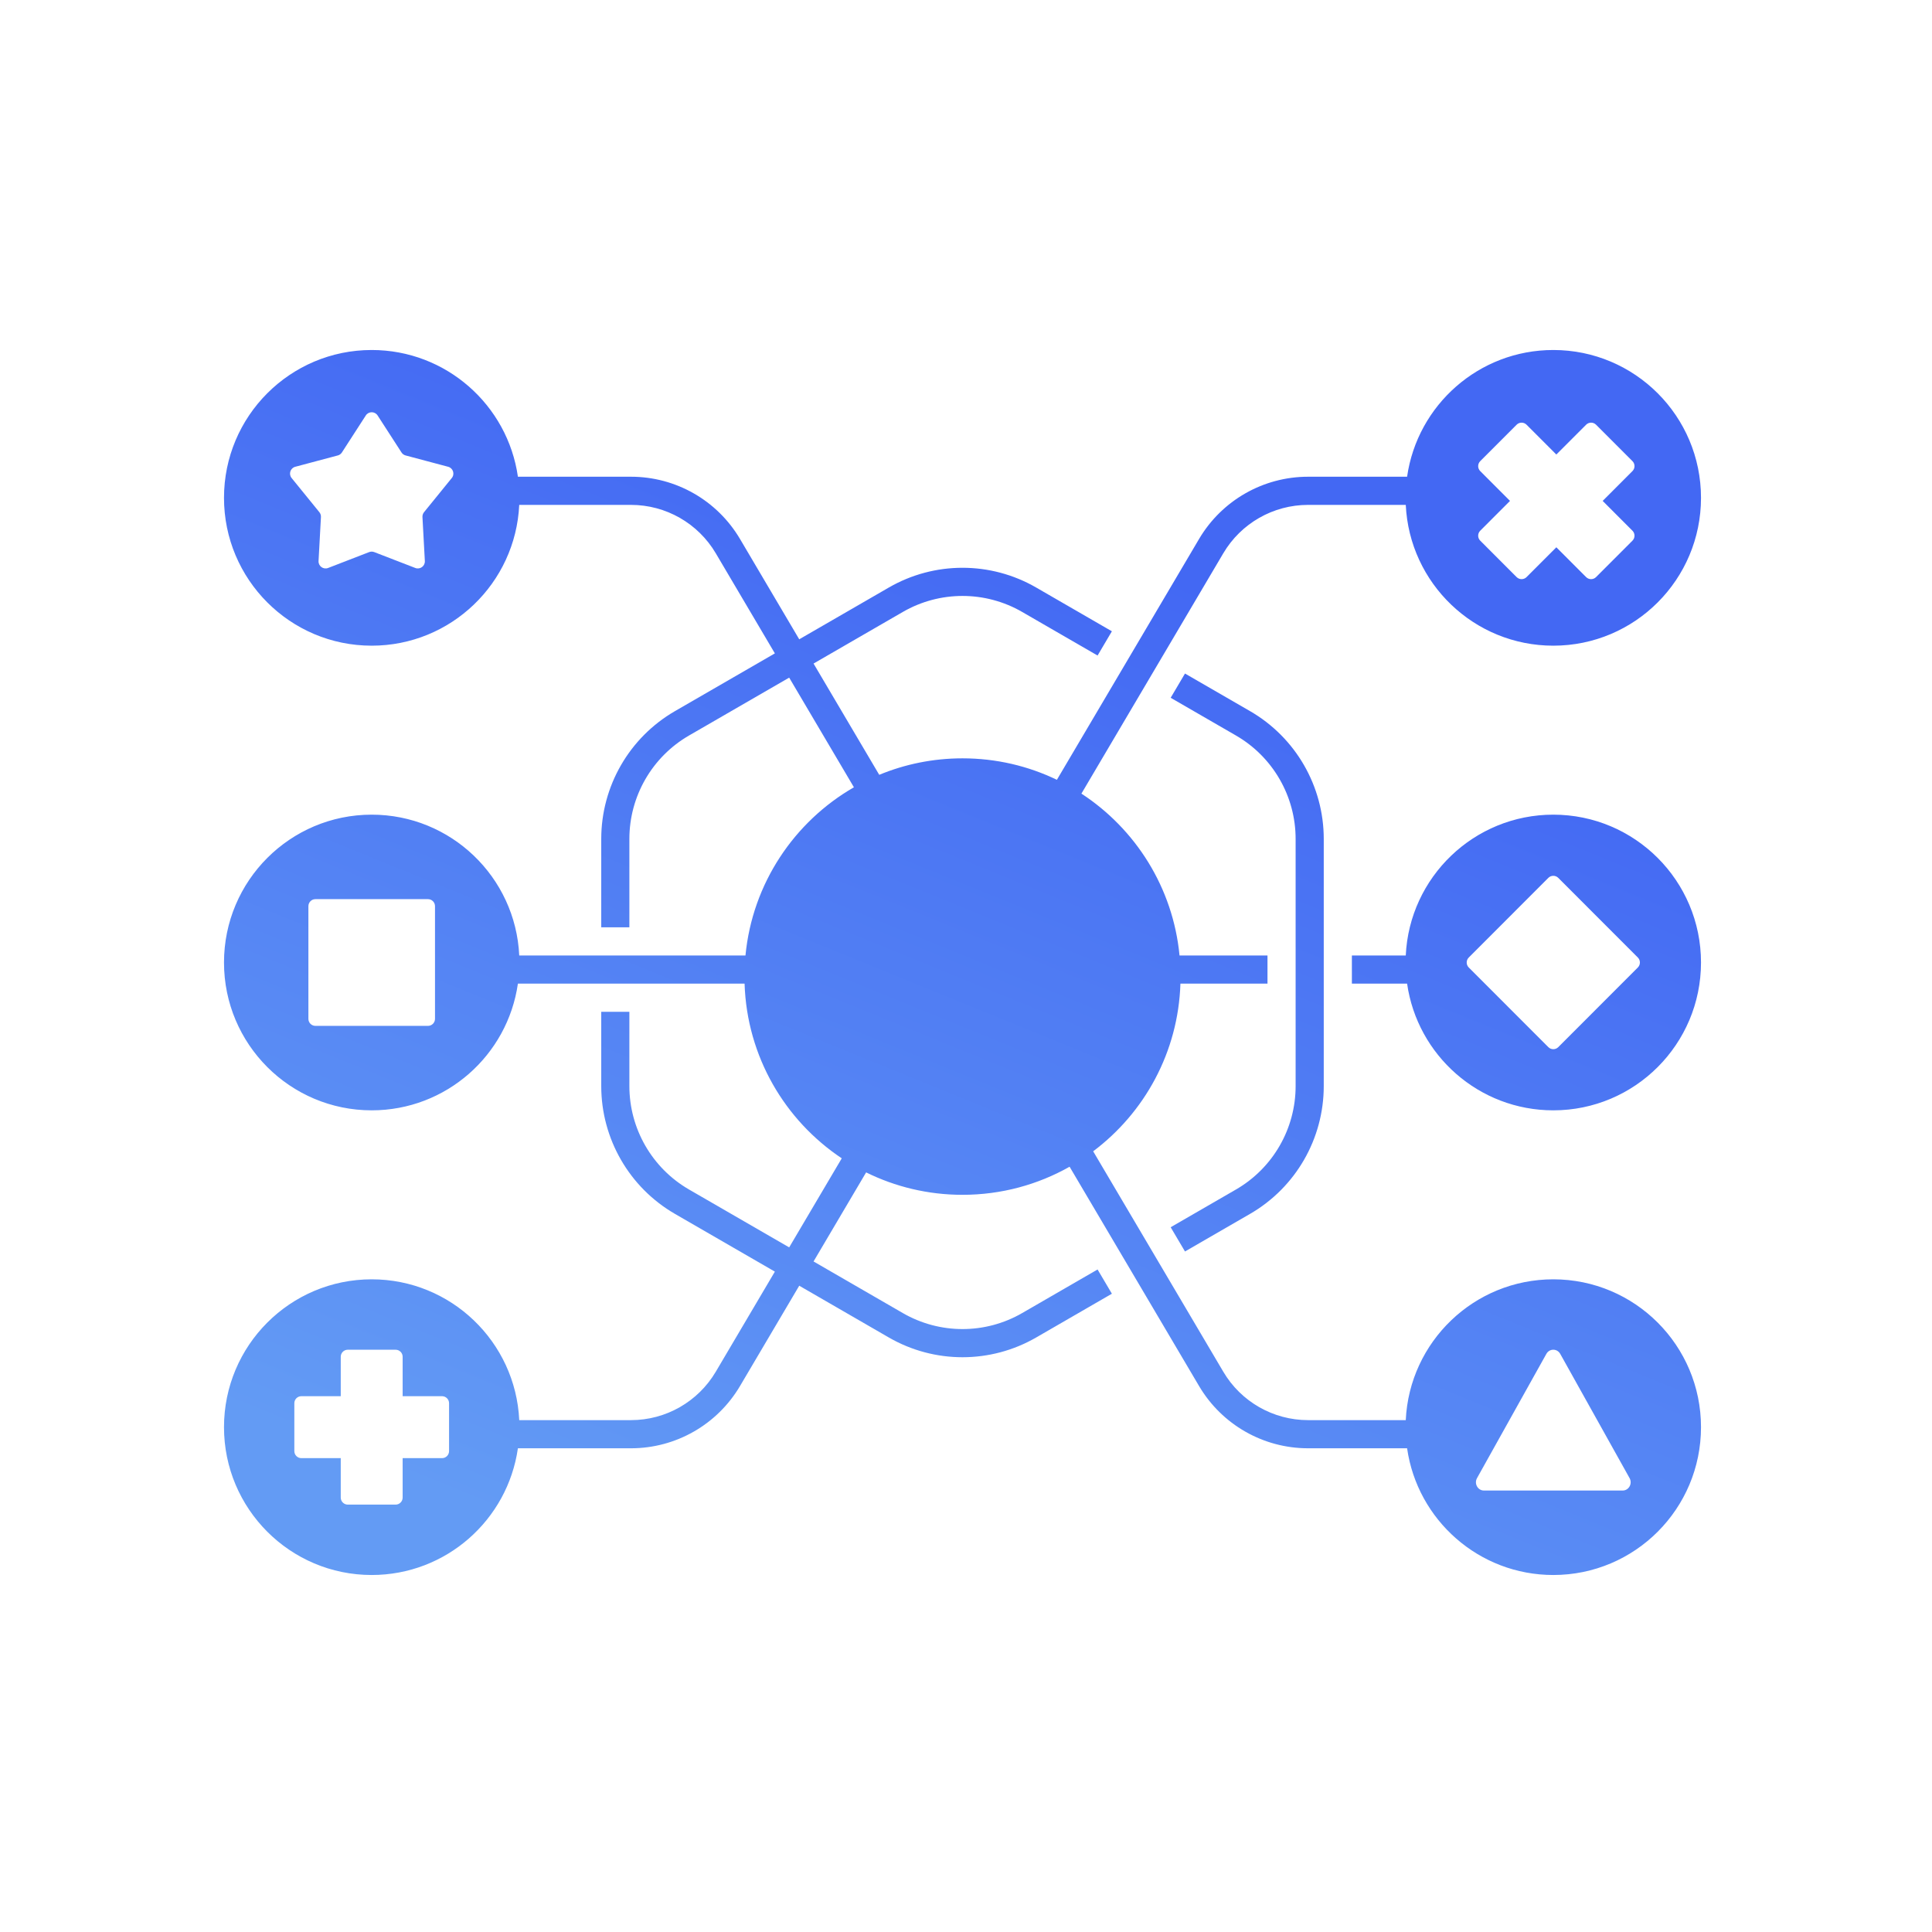
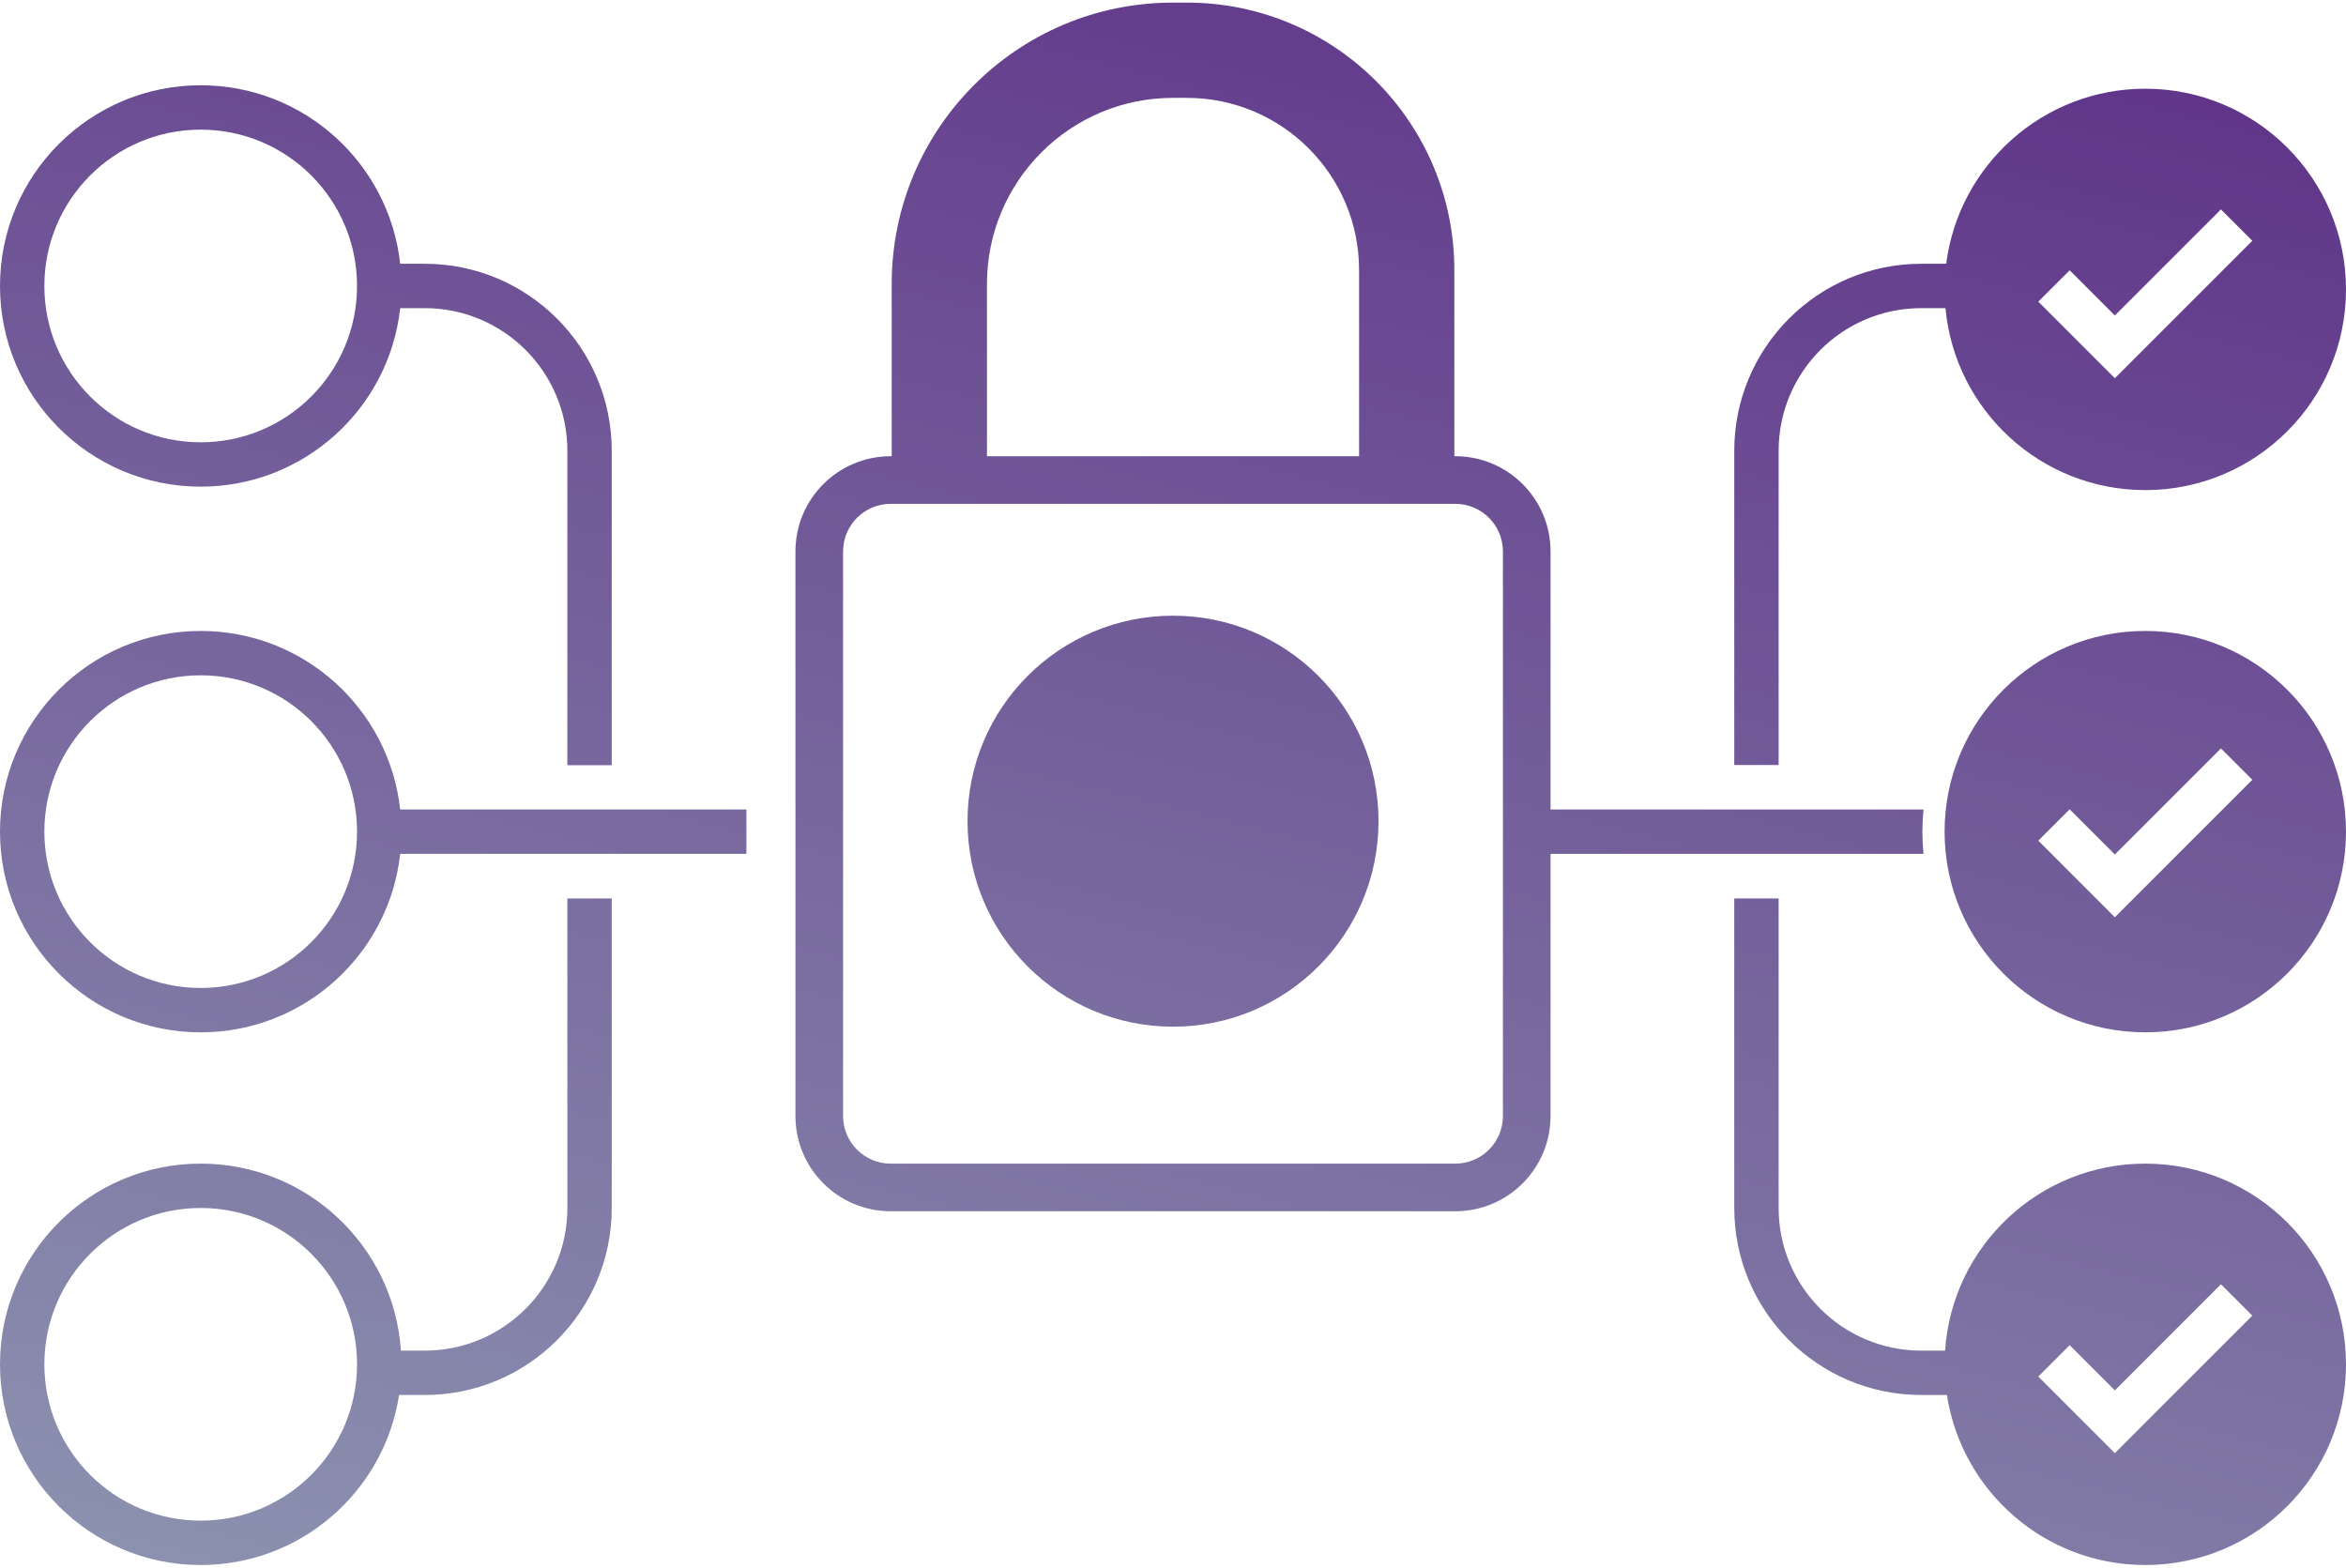
- <svg xmlns="http://www.w3.org/2000/svg" width="276" height="276" viewBox="0 0 276 276" fill="none">
-   <path fill-rule="evenodd" clip-rule="evenodd" d="M53.1 92.24C41.447 92.24 32 82.784 32 71.12C32 59.456 41.447 50 53.1 50C63.73 50 72.524 57.868 73.987 68.104H90.145C96.542 68.104 102.462 71.485 105.716 76.998L114.176 91.329L126.969 83.936C133.486 80.17 141.515 80.17 148.031 83.936L158.841 90.184L156.797 93.647L146.022 87.42C140.749 84.373 134.252 84.373 128.978 87.42L116.221 94.793L125.605 110.688C129.27 109.171 133.287 108.334 137.5 108.334C142.331 108.334 146.905 109.435 150.985 111.4L171.294 76.998C174.548 71.486 180.468 68.104 186.864 68.104H201.014C202.476 57.868 211.27 50 221.9 50C233.553 50 243 59.456 243 71.12C243 82.784 233.553 92.24 221.9 92.24C210.584 92.24 201.349 83.323 200.824 72.127L186.864 72.127C181.889 72.127 177.285 74.757 174.754 79.044L154.488 113.375C162.22 118.42 167.575 126.811 168.504 136.495H181.07V140.518H168.632C168.321 150.316 163.494 158.972 156.167 164.471L174.754 195.958C177.284 200.245 181.889 202.875 186.864 202.875H200.823C201.347 191.678 210.583 182.76 221.9 182.76C233.553 182.76 243 192.216 243 203.88C243 215.544 233.553 225 221.9 225C211.271 225 202.477 217.133 201.014 206.898H186.864C180.468 206.898 174.547 203.517 171.294 198.004L152.799 166.675C148.28 169.23 143.06 170.688 137.5 170.688C132.557 170.688 127.884 169.536 123.732 167.485L116.221 180.209L128.978 187.582C134.252 190.629 140.749 190.629 146.022 187.582L156.797 181.355L158.842 184.818L148.031 191.066C141.515 194.832 133.486 194.832 126.969 191.066L114.176 183.673L105.716 198.004C102.462 203.516 96.542 206.898 90.145 206.898H73.986C72.523 217.133 63.73 225 53.1 225C41.447 225 32 215.544 32 203.88C32 192.216 41.447 182.76 53.1 182.76C64.417 182.76 73.653 191.678 74.177 202.875H90.145C95.12 202.875 99.725 200.245 102.256 195.958L110.696 181.661L96.423 173.413C89.907 169.647 85.892 162.686 85.892 155.154V144.541H89.911V155.154C89.911 161.249 93.16 166.881 98.433 169.929L112.74 178.197L120.251 165.475C112.133 160.061 106.699 150.934 106.368 140.518L73.986 140.518C72.523 150.753 63.729 158.62 53.1 158.62C41.447 158.62 32 149.164 32 137.5C32 125.836 41.447 116.38 53.1 116.38C64.417 116.38 73.653 125.298 74.177 136.495L106.496 136.495C107.483 126.206 113.466 117.378 121.988 112.469L112.74 96.805L98.433 105.073C93.16 108.121 89.911 113.753 89.911 119.848V132.472H85.892V119.848C85.892 112.316 89.907 105.356 96.423 101.589L110.696 93.341L102.256 79.044C99.725 74.757 95.12 72.127 90.145 72.127L74.176 72.127C73.651 83.323 64.416 92.24 53.1 92.24ZM53.944 59.352C53.548 58.739 52.652 58.739 52.257 59.352L48.843 64.638C48.707 64.848 48.498 65 48.257 65.064L42.18 66.681C41.475 66.868 41.198 67.721 41.658 68.287L45.626 73.171C45.783 73.365 45.863 73.611 45.849 73.86L45.507 80.145C45.468 80.874 46.192 81.401 46.873 81.138L52.738 78.87C52.971 78.78 53.229 78.78 53.462 78.87L59.328 81.138C60.008 81.401 60.733 80.874 60.693 80.145L60.351 73.86C60.338 73.611 60.418 73.365 60.575 73.171L64.542 68.287C65.002 67.721 64.726 66.868 64.021 66.681L57.944 65.064C57.702 65 57.494 64.848 57.358 64.638L53.944 59.352ZM45.062 128.449C44.507 128.449 44.057 128.899 44.057 129.455V145.547C44.057 146.103 44.507 146.553 45.062 146.553H61.138C61.693 146.553 62.143 146.103 62.143 145.547V129.455C62.143 128.899 61.693 128.449 61.138 128.449H45.062ZM56.516 192.818C57.071 192.818 57.521 193.268 57.521 193.824V199.456H63.148C63.703 199.456 64.152 199.906 64.152 200.461V207.301C64.152 207.856 63.703 208.306 63.148 208.306H57.521V213.939C57.521 214.494 57.071 214.944 56.516 214.944H49.684C49.129 214.944 48.679 214.494 48.679 213.939V208.306H43.052C42.498 208.306 42.048 207.856 42.048 207.301V200.461C42.048 199.906 42.498 199.456 43.052 199.456H48.679V193.824C48.679 193.268 49.129 192.818 49.684 192.818H56.516ZM233.207 67.299C233.6 66.906 233.6 66.269 233.207 65.877L228.009 60.674C227.617 60.281 226.981 60.281 226.588 60.674L222.334 64.932L218.08 60.674C217.688 60.282 217.052 60.282 216.66 60.674L211.462 65.877C211.069 66.27 211.069 66.907 211.462 67.3L215.715 71.558L211.462 75.815C211.069 76.208 211.069 76.845 211.462 77.237L216.66 82.441C217.052 82.833 217.688 82.833 218.081 82.441L222.334 78.183L226.588 82.441C226.98 82.834 227.616 82.834 228.009 82.441L233.207 77.238C233.599 76.845 233.599 76.209 233.207 75.816L228.953 71.558L233.207 67.299ZM232.798 211.161L222.889 193.408C222.449 192.621 221.351 192.621 220.911 193.408L211.002 211.161C210.563 211.949 211.112 212.933 211.991 212.933H231.809C232.688 212.933 233.237 211.949 232.798 211.161Z" fill="url(#paint0_linear_4755_14653)" />
-   <path fill-rule="evenodd" clip-rule="evenodd" d="M193.127 140.518V136.495H200.823C201.347 125.298 210.583 116.38 221.9 116.38C233.553 116.38 243 125.836 243 137.5C243 149.164 233.553 158.62 221.9 158.62C211.271 158.62 202.477 150.753 201.014 140.518H193.127ZM222.61 125.41L233.978 136.789C234.37 137.182 234.37 137.819 233.978 138.212L222.61 149.59C222.218 149.983 221.582 149.983 221.19 149.59L209.822 138.212C209.43 137.819 209.43 137.182 209.822 136.789L221.19 125.41C221.582 125.018 222.218 125.018 222.61 125.41Z" fill="url(#paint1_linear_4755_14653)" />
-   <path d="M176.567 105.073L167.239 99.682L169.284 96.219L178.577 101.589C185.094 105.356 189.108 112.316 189.108 119.848V155.154C189.108 162.686 185.094 169.647 178.577 173.413L169.284 178.783L167.239 175.32L176.567 169.929C181.841 166.881 185.089 161.249 185.089 155.154V119.848C185.089 113.753 181.841 108.121 176.567 105.073Z" fill="url(#paint2_linear_4755_14653)" />
+ <svg xmlns="http://www.w3.org/2000/svg" width="211" height="141" viewBox="0 0 211 141" fill="none">
+   <path d="M87.019 73.861C87.019 84.07 95.294 92.345 105.502 92.345C115.71 92.345 123.985 84.07 123.985 73.861C123.985 63.653 115.71 55.378 105.502 55.378C95.294 55.378 87.019 63.653 87.019 73.861Z" fill="url(#paint0_linear_4769_18)" />
+   <path fill-rule="evenodd" clip-rule="evenodd" d="M105.502 0.234C91.528 0.234 80.2 11.562 80.2 25.537V41.033H80.111C75.379 41.033 71.543 44.869 71.543 49.6V100.379C71.543 105.11 75.379 108.946 80.111 108.946H130.889C135.621 108.946 139.456 105.11 139.456 100.379V76.799H173C172.935 76.142 172.902 75.475 172.902 74.801C172.902 74.129 172.935 73.464 173 72.809H139.456V49.6C139.456 44.869 135.621 41.033 130.889 41.033H130.804V24.3C130.804 11.009 120.03 0.234 106.739 0.234H105.502ZM122.237 41.033V24.3C122.237 15.741 115.298 8.802 106.739 8.802H105.502C96.26 8.802 88.768 16.294 88.768 25.537V41.033H122.237ZM80.111 45.317C77.745 45.317 75.827 47.234 75.827 49.6V100.379C75.827 102.744 77.745 104.662 80.111 104.662H130.889C133.255 104.662 135.173 102.744 135.173 100.379V49.6C135.173 47.234 133.255 45.317 130.889 45.317H80.111Z" fill="url(#paint1_linear_4769_18)" />
+   <path fill-rule="evenodd" clip-rule="evenodd" d="M18.051 43.772C8.082 43.772 0 35.69 0 25.721C0 15.751 8.082 7.669 18.051 7.669C27.346 7.669 35 14.694 35.993 23.724H38.197C47.489 23.724 55.02 31.256 55.02 40.547L55.02 68.823H51.03V40.547C51.03 33.46 45.285 27.715 38.197 27.715H35.994C35.002 36.746 27.347 43.772 18.051 43.772ZM18.051 39.782C10.286 39.782 3.99 33.486 3.99 25.721C3.99 17.955 10.286 11.66 18.051 11.66C25.817 11.66 32.112 17.955 32.112 25.721C32.112 33.486 25.817 39.782 18.051 39.782Z" fill="url(#paint2_linear_4769_18)" />
+   <path fill-rule="evenodd" clip-rule="evenodd" d="M192.949 44.082C202.918 44.082 211 36 211 26.031C211 16.061 202.918 7.979 192.949 7.979C183.761 7.979 176.176 14.844 175.043 23.724H172.803C163.512 23.724 155.98 31.256 155.98 40.547V68.806H159.971V40.547C159.971 33.46 165.716 27.715 172.803 27.715H174.975C175.824 36.895 183.547 44.082 192.949 44.082ZM190.211 34.018L202.574 21.655L199.752 18.834L190.211 28.375L186.146 24.31L183.324 27.131L190.211 34.018Z" fill="url(#paint3_linear_4769_18)" />
+   <path fill-rule="evenodd" clip-rule="evenodd" d="M192.949 92.853C202.918 92.853 211 84.771 211 74.801C211 64.832 202.918 56.75 192.949 56.75C182.979 56.75 174.897 64.832 174.897 74.801C174.897 84.771 182.979 92.853 192.949 92.853ZM190.211 82.5L202.574 70.137L199.752 67.316L190.211 76.857L186.146 72.792L183.324 75.613L190.211 82.5Z" fill="url(#paint4_linear_4769_18)" />
+   <path fill-rule="evenodd" clip-rule="evenodd" d="M211 122.712C211 132.682 202.918 140.764 192.949 140.764C183.917 140.764 176.435 134.131 175.107 125.471H172.803C163.512 125.471 155.98 117.939 155.98 108.648V78.668L155.981 80.811H159.971V108.648C159.971 115.736 165.716 121.481 172.803 121.481H174.939C175.572 112.086 183.393 104.661 192.949 104.661C202.918 104.661 211 112.743 211 122.712ZM190.211 130.7L183.324 123.813L186.146 120.991L190.211 125.057L199.752 115.515L202.574 118.337L190.211 130.7Z" fill="url(#paint5_linear_4769_18)" />
+   <path fill-rule="evenodd" clip-rule="evenodd" d="M0 74.801C0 84.771 8.082 92.853 18.051 92.853C27.346 92.853 34.999 85.828 35.993 76.799H67.131V72.809H35.994C35.002 63.777 27.347 56.75 18.051 56.75C8.082 56.75 0 64.832 0 74.801ZM3.99 74.801C3.99 82.567 10.286 88.862 18.051 88.862C25.817 88.862 32.112 82.567 32.112 74.801C32.112 67.035 25.817 60.74 18.051 60.74C10.286 60.74 3.99 67.035 3.99 74.801Z" fill="url(#paint6_linear_4769_18)" />
+   <path fill-rule="evenodd" clip-rule="evenodd" d="M0 122.712C0 132.682 8.082 140.764 18.051 140.764C27.083 140.764 34.565 134.131 35.893 125.471H38.197C47.488 125.471 55.02 117.939 55.02 108.648V78.668L55.02 80.811H51.03V108.648C51.03 115.736 45.284 121.481 38.197 121.481H36.061C35.428 112.086 27.607 104.661 18.051 104.661C8.082 104.661 0 112.743 0 122.712ZM3.99 122.712C3.99 130.478 10.286 136.773 18.051 136.773C25.817 136.773 32.112 130.478 32.112 122.712C32.112 114.947 25.817 108.651 18.051 108.651C10.286 108.651 3.99 114.947 3.99 122.712Z" fill="url(#paint7_linear_4769_18)" />
  <defs>
-     <linearGradient id="paint0_linear_4755_14653" x1="43.215" y1="246.933" x2="123.803" y2="49.139" gradientUnits="userSpaceOnUse">
-       <stop offset="0.18" stop-color="#639BF4" />
-       <stop offset="0.934" stop-color="#4368F3" />
+     <linearGradient id="paint0_linear_4769_18" x1="11.215" y1="158.376" x2="60.224" y2="-39.86" gradientUnits="userSpaceOnUse">
+       <stop stop-color="#909BB3" />
+       <stop offset="1" stop-color="#5D2E87" />
    </linearGradient>
-     <linearGradient id="paint1_linear_4755_14653" x1="43.215" y1="246.933" x2="123.803" y2="49.139" gradientUnits="userSpaceOnUse">
-       <stop offset="0.18" stop-color="#639BF4" />
-       <stop offset="0.934" stop-color="#4368F3" />
+     <linearGradient id="paint1_linear_4769_18" x1="11.215" y1="158.376" x2="60.224" y2="-39.86" gradientUnits="userSpaceOnUse">
+       <stop stop-color="#909BB3" />
+       <stop offset="1" stop-color="#5D2E87" />
    </linearGradient>
-     <linearGradient id="paint2_linear_4755_14653" x1="43.215" y1="246.933" x2="123.803" y2="49.139" gradientUnits="userSpaceOnUse">
-       <stop offset="0.18" stop-color="#639BF4" />
-       <stop offset="0.934" stop-color="#4368F3" />
+     <linearGradient id="paint2_linear_4769_18" x1="11.215" y1="158.376" x2="60.224" y2="-39.86" gradientUnits="userSpaceOnUse">
+       <stop stop-color="#909BB3" />
+       <stop offset="1" stop-color="#5D2E87" />
+     </linearGradient>
+     <linearGradient id="paint3_linear_4769_18" x1="11.215" y1="158.376" x2="60.224" y2="-39.86" gradientUnits="userSpaceOnUse">
+       <stop stop-color="#909BB3" />
+       <stop offset="1" stop-color="#5D2E87" />
+     </linearGradient>
+     <linearGradient id="paint4_linear_4769_18" x1="11.215" y1="158.376" x2="60.224" y2="-39.86" gradientUnits="userSpaceOnUse">
+       <stop stop-color="#909BB3" />
+       <stop offset="1" stop-color="#5D2E87" />
+     </linearGradient>
+     <linearGradient id="paint5_linear_4769_18" x1="11.215" y1="158.376" x2="60.224" y2="-39.86" gradientUnits="userSpaceOnUse">
+       <stop stop-color="#909BB3" />
+       <stop offset="1" stop-color="#5D2E87" />
+     </linearGradient>
+     <linearGradient id="paint6_linear_4769_18" x1="11.215" y1="158.376" x2="60.224" y2="-39.86" gradientUnits="userSpaceOnUse">
+       <stop stop-color="#909BB3" />
+       <stop offset="1" stop-color="#5D2E87" />
+     </linearGradient>
+     <linearGradient id="paint7_linear_4769_18" x1="11.215" y1="158.376" x2="60.224" y2="-39.86" gradientUnits="userSpaceOnUse">
+       <stop stop-color="#909BB3" />
+       <stop offset="1" stop-color="#5D2E87" />
    </linearGradient>
  </defs>
</svg>
